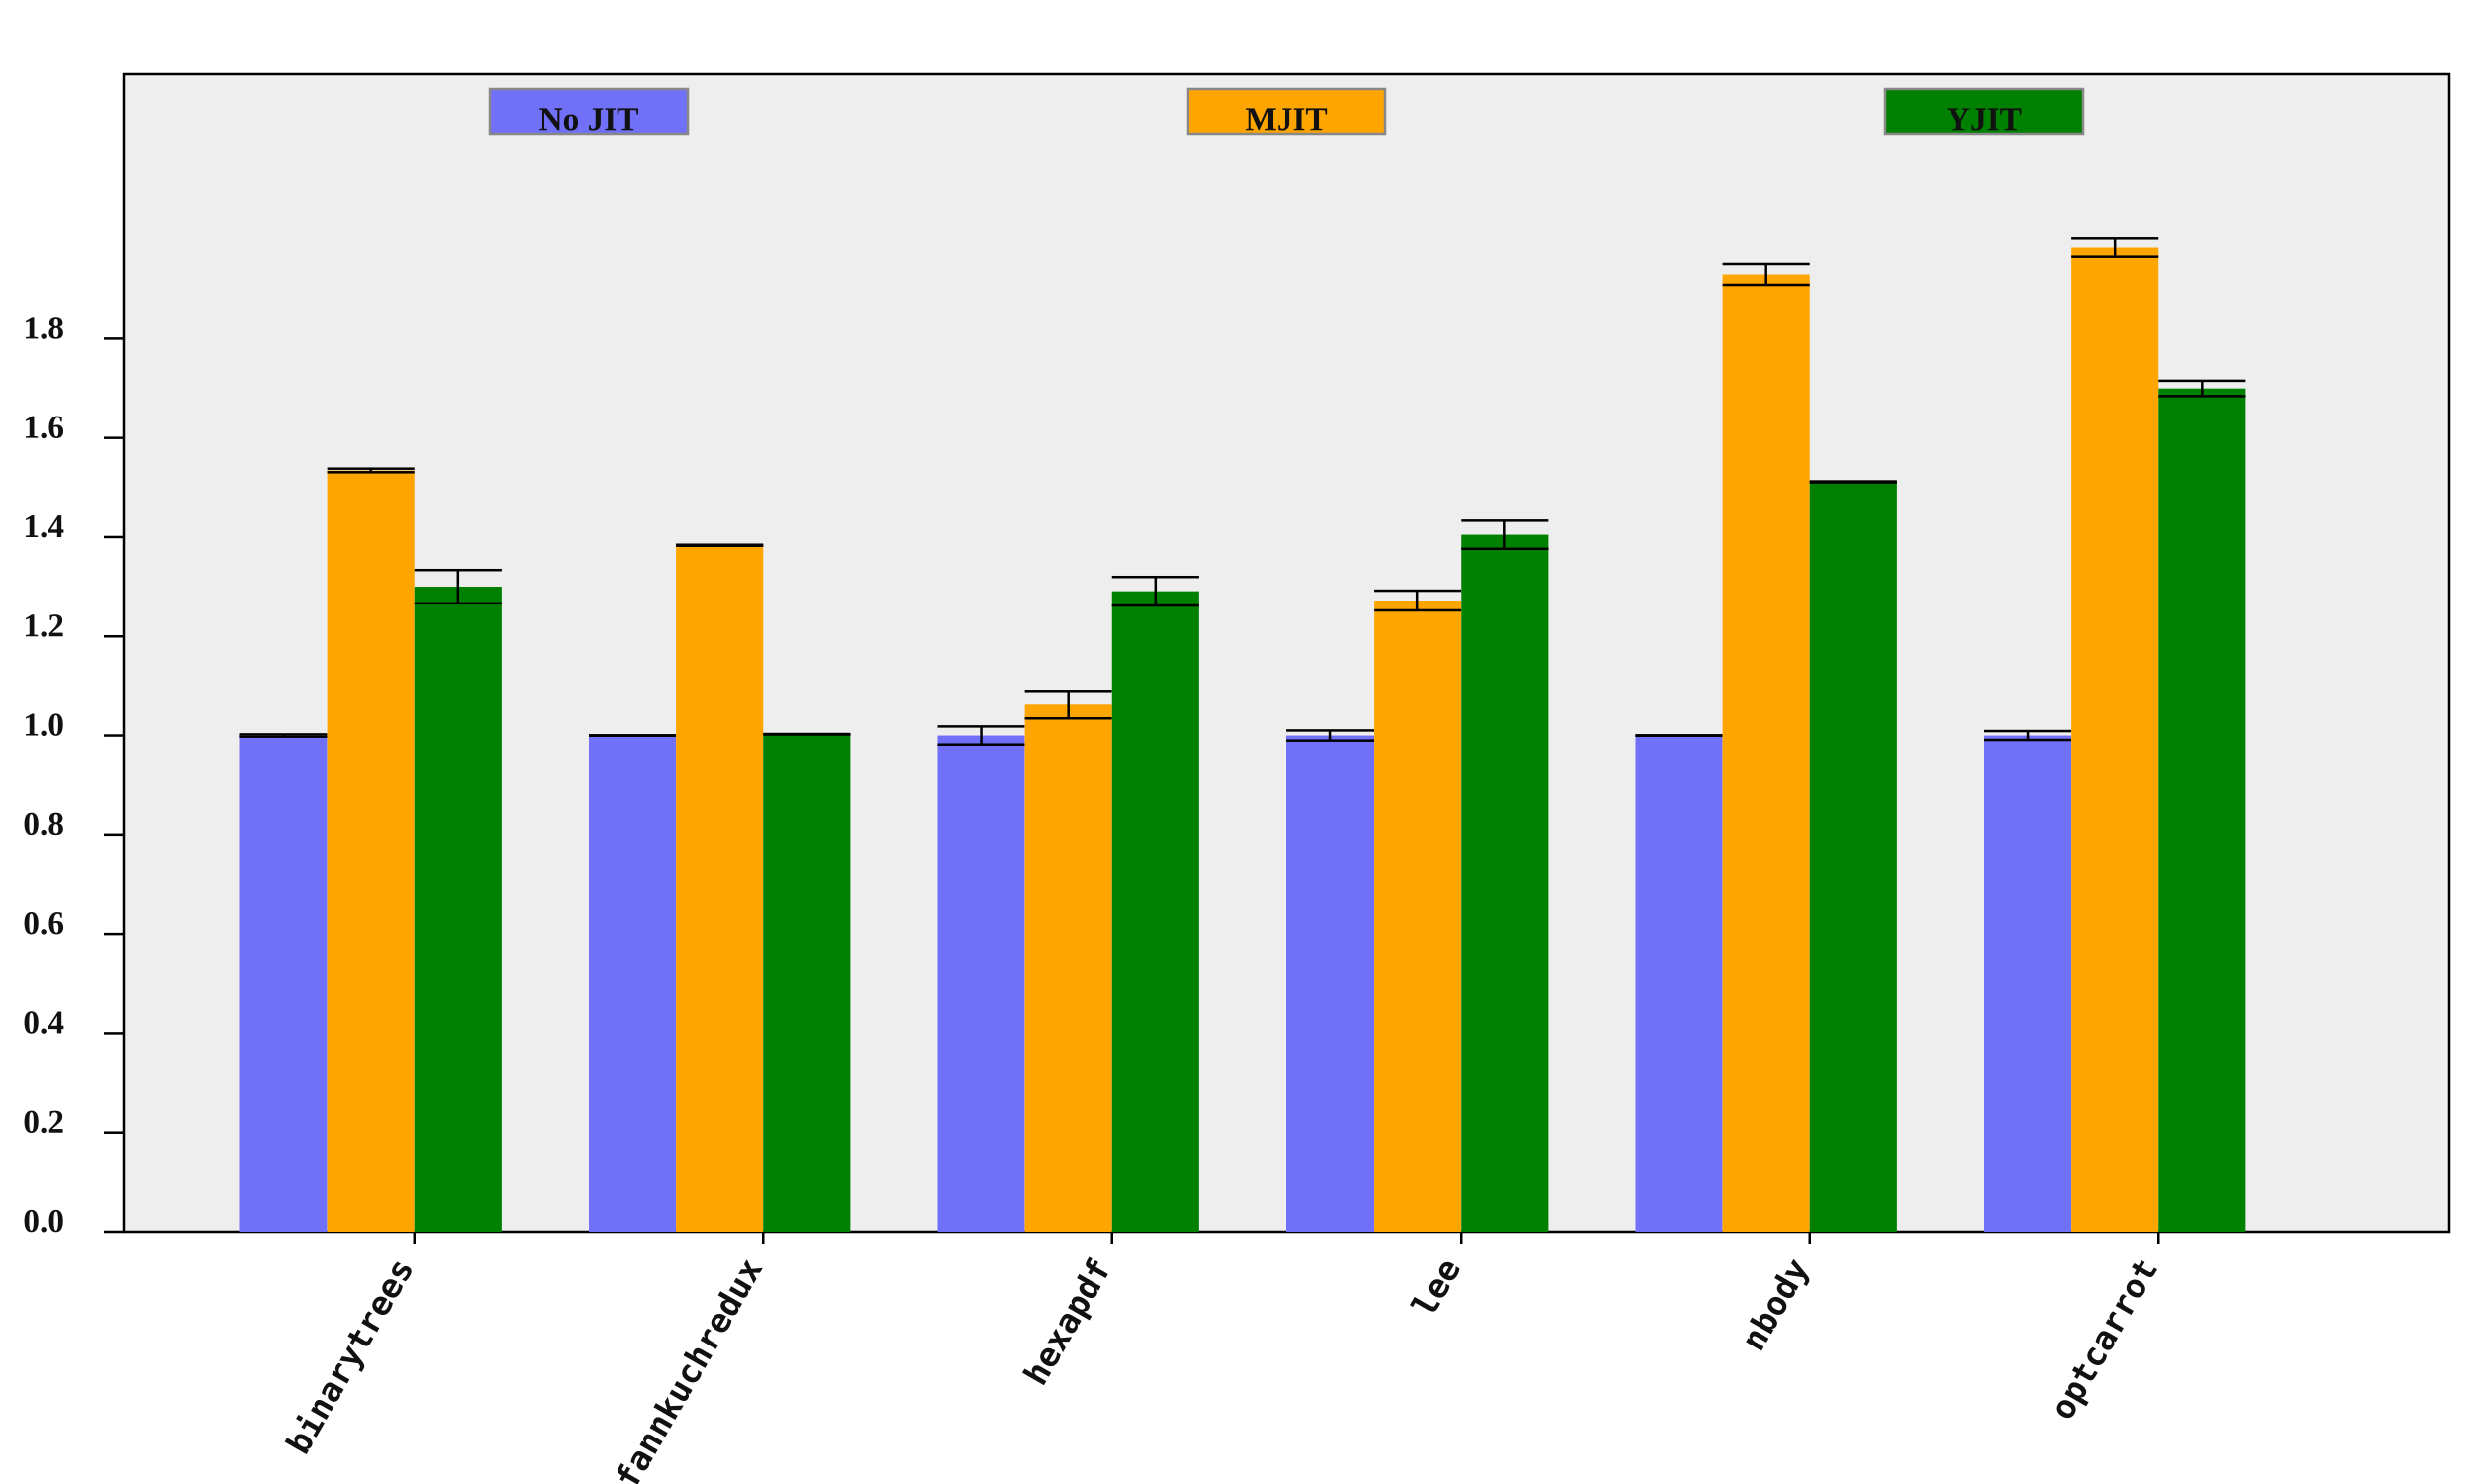
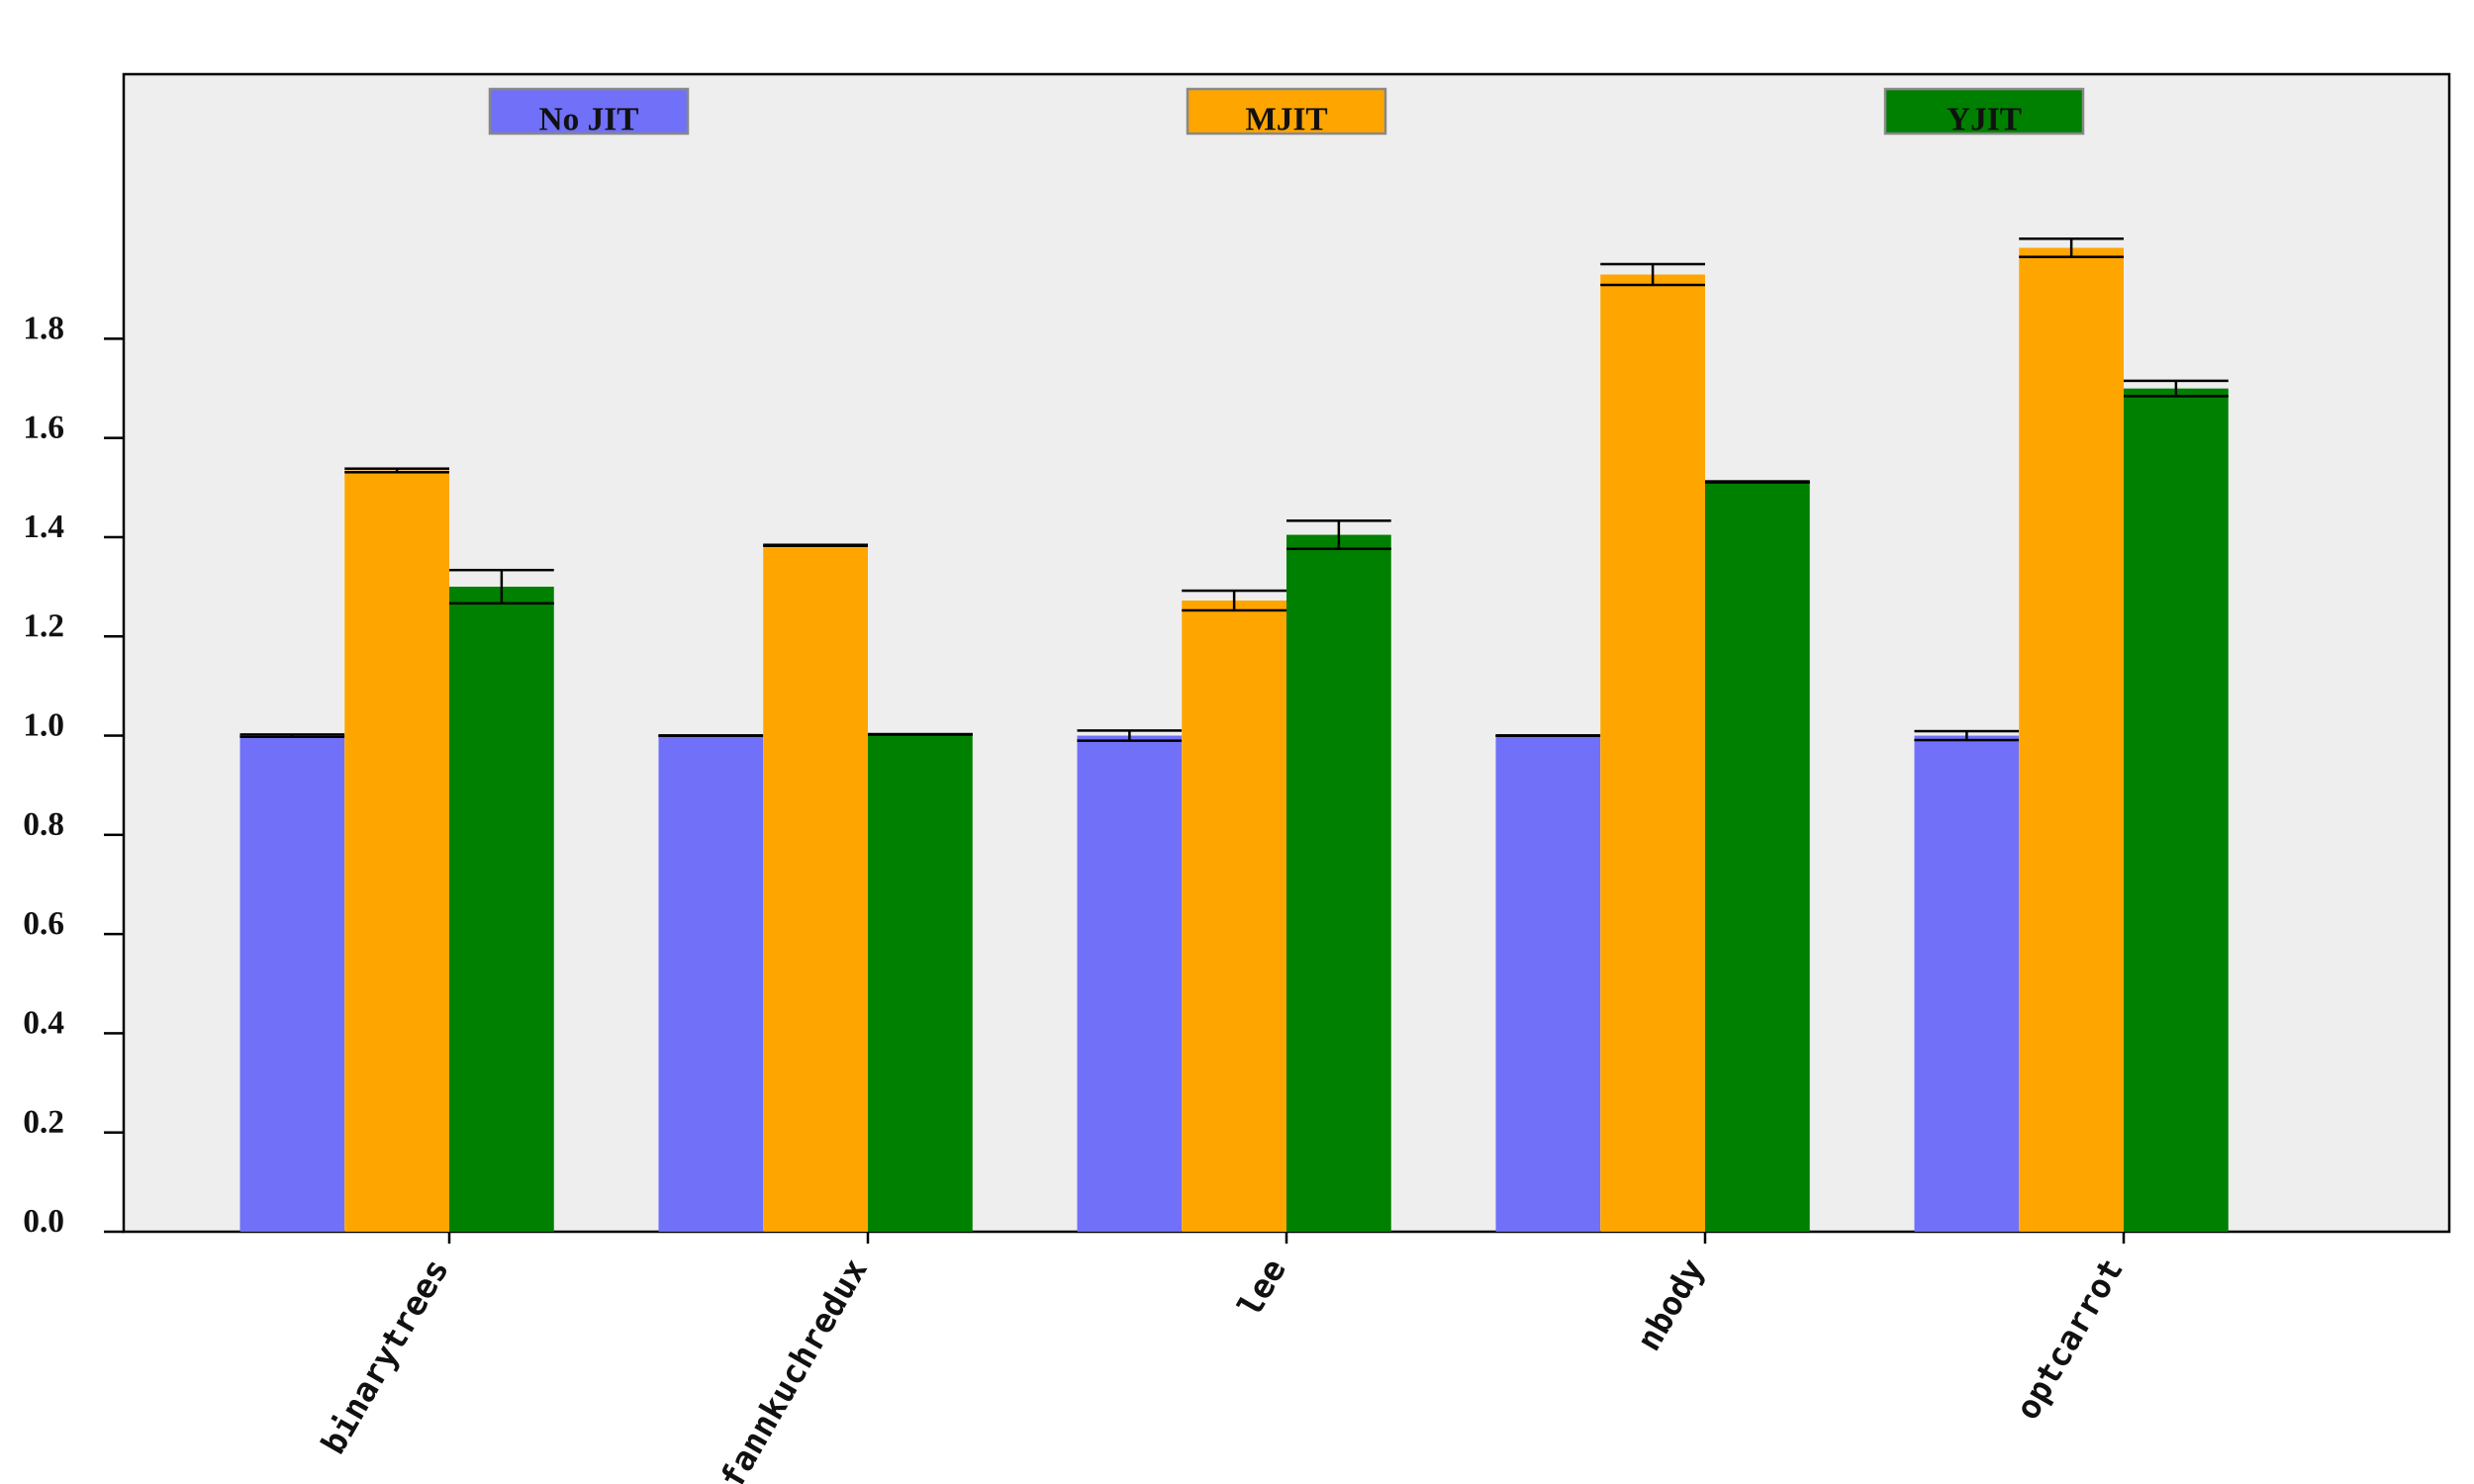
<svg xmlns="http://www.w3.org/2000/svg" viewBox="0 0 1000 600" width="100%" height="100%">
  <rect x="50.0" y="30.0" width="940.0" height="468" stroke="#000" fill="#EEE" />
  <line x1="42.0" y1="498" x2="50.0" y2="498" stroke="#000" />
  <text x="26" y="498" text-anchor="end" font-weight="bold" font-size="small" fill="#111">
0.0
</text>
  <line x1="42.0" y1="457.884" x2="50.0" y2="457.884" stroke="#000" />
  <text x="26" y="457.884" text-anchor="end" font-weight="bold" font-size="small" fill="#111">
0.2
</text>
  <line x1="42.0" y1="417.767" x2="50.0" y2="417.767" stroke="#000" />
  <text x="26" y="417.767" text-anchor="end" font-weight="bold" font-size="small" fill="#111">
0.4
</text>
  <line x1="42.0" y1="377.651" x2="50.0" y2="377.651" stroke="#000" />
  <text x="26" y="377.651" text-anchor="end" font-weight="bold" font-size="small" fill="#111">
0.6
</text>
  <line x1="42.0" y1="337.535" x2="50.0" y2="337.535" stroke="#000" />
  <text x="26" y="337.535" text-anchor="end" font-weight="bold" font-size="small" fill="#111">
0.8
</text>
  <line x1="42.0" y1="297.419" x2="50.0" y2="297.419" stroke="#000" />
  <text x="26" y="297.419" text-anchor="end" font-weight="bold" font-size="small" fill="#111">
1.0
</text>
  <line x1="42.0" y1="257.302" x2="50.0" y2="257.302" stroke="#000" />
  <text x="26" y="257.302" text-anchor="end" font-weight="bold" font-size="small" fill="#111">
1.2
</text>
  <line x1="42.0" y1="217.186" x2="50.0" y2="217.186" stroke="#000" />
  <text x="26" y="217.186" text-anchor="end" font-weight="bold" font-size="small" fill="#111">
1.4
</text>
  <line x1="42.0" y1="177.07" x2="50.0" y2="177.07" stroke="#000" />
  <text x="26" y="177.07" text-anchor="end" font-weight="bold" font-size="small" fill="#111">
1.6
</text>
  <line x1="42.0" y1="136.954" x2="50.0" y2="136.954" stroke="#000" />
  <text x="26" y="136.954" text-anchor="end" font-weight="bold" font-size="small" fill="#111">
1.8
</text>
  <rect x="198" y="36" width="80.0" height="18.0" fill="#7070f8" stroke="#888" />
  <text x="238.0" y="52.5" font-size="small" text-anchor="middle" font-weight="bold" fill="#111">
No JIT
</text>
  <rect x="480" y="36" width="80.0" height="18.0" fill="orange" stroke="#888" />
  <text x="520" y="52.5" font-size="small" text-anchor="middle" font-weight="bold" fill="#111">
MJIT
</text>
  <rect x="762" y="36" width="80.0" height="18.0" fill="green" stroke="#888" />
  <text x="802" y="52.5" font-size="small" text-anchor="middle" font-weight="bold" fill="#111">
YJIT
</text>
-   <rect x="97.0" y="297.419" width="35.25" height="200.581" fill="#7070f8" data-tooltip="1.00x No-JIT time (No JIT)" />
-   <line x1="97.0" y1="296.968" x2="132.25" y2="296.968" stroke="#000" />
-   <line x1="97.0" y1="297.87" x2="132.25" y2="297.87" stroke="#000" />
-   <line x1="114.625" y1="296.968" x2="114.625" y2="297.87" stroke="#000" />
-   <rect x="132.25" y="190.2" width="35.25" height="307.8" fill="orange" data-tooltip="1.53x No-JIT time (MJIT)" />
-   <line x1="132.25" y1="189.476" x2="167.5" y2="189.476" stroke="#000" />
-   <line x1="132.25" y1="190.923" x2="167.5" y2="190.923" stroke="#000" />
-   <line x1="149.875" y1="189.476" x2="149.875" y2="190.923" stroke="#000" />
-   <rect x="167.5" y="237.206" width="35.25" height="260.794" fill="green" data-tooltip="1.30x No-JIT time (YJIT)" />
-   <line x1="167.5" y1="230.484" x2="202.75" y2="230.484" stroke="#000" />
-   <line x1="167.5" y1="243.928" x2="202.75" y2="243.928" stroke="#000" />
-   <line x1="185.125" y1="230.484" x2="185.125" y2="243.928" stroke="#000" />
-   <line x1="167.5" y1="498.0" x2="167.5" y2="502.8" stroke="#000" />
-   <text x="167.5" y="512.4" fill="#111" font-size="small" font-family="monospace" font-weight="bold" text-anchor="end" transform="rotate(-60, 167.5, 512.4)">
+   <rect x="97.0" y="297.419" width="42.3" height="200.581" fill="#7070f8" data-tooltip="1.00x No-JIT time (No JIT)" />
+   <line x1="97.0" y1="296.968" x2="139.3" y2="296.968" stroke="#000" />
+   <line x1="97.0" y1="297.87" x2="139.3" y2="297.87" stroke="#000" />
+   <line x1="118.15" y1="296.968" x2="118.15" y2="297.87" stroke="#000" />
+   <rect x="139.3" y="190.2" width="42.3" height="307.8" fill="orange" data-tooltip="1.53x No-JIT time (MJIT)" />
+   <line x1="139.3" y1="189.476" x2="181.6" y2="189.476" stroke="#000" />
+   <line x1="139.3" y1="190.923" x2="181.6" y2="190.923" stroke="#000" />
+   <line x1="160.45" y1="189.476" x2="160.45" y2="190.923" stroke="#000" />
+   <rect x="181.6" y="237.206" width="42.3" height="260.794" fill="green" data-tooltip="1.30x No-JIT time (YJIT)" />
+   <line x1="181.6" y1="230.484" x2="223.9" y2="230.484" stroke="#000" />
+   <line x1="181.6" y1="243.928" x2="223.9" y2="243.928" stroke="#000" />
+   <line x1="202.75" y1="230.484" x2="202.75" y2="243.928" stroke="#000" />
+   <line x1="181.6" y1="498.0" x2="181.6" y2="502.8" stroke="#000" />
+   <text x="181.6" y="512.4" fill="#111" font-size="small" font-family="monospace" font-weight="bold" text-anchor="end" transform="rotate(-60, 181.6, 512.4)">
binarytrees
</text>
-   <rect x="238.0" y="297.419" width="35.25" height="200.581" fill="#7070f8" data-tooltip="1.00x No-JIT time (No JIT)" />
-   <line x1="238.0" y1="297.354" x2="273.25" y2="297.354" stroke="#000" />
-   <line x1="238.0" y1="297.483" x2="273.25" y2="297.483" stroke="#000" />
-   <line x1="255.625" y1="297.354" x2="255.625" y2="297.483" stroke="#000" />
-   <rect x="273.25" y="220.493" width="35.25" height="277.507" fill="orange" data-tooltip="1.38x No-JIT time (MJIT)" />
-   <line x1="273.25" y1="220.29" x2="308.5" y2="220.29" stroke="#000" />
-   <line x1="273.25" y1="220.696" x2="308.5" y2="220.696" stroke="#000" />
-   <line x1="290.875" y1="220.29" x2="290.875" y2="220.696" stroke="#000" />
-   <rect x="308.5" y="296.893" width="35.25" height="201.107" fill="green" data-tooltip="1.00x No-JIT time (YJIT)" />
-   <line x1="308.5" y1="296.811" x2="343.75" y2="296.811" stroke="#000" />
-   <line x1="308.5" y1="296.974" x2="343.75" y2="296.974" stroke="#000" />
-   <line x1="326.125" y1="296.811" x2="326.125" y2="296.974" stroke="#000" />
-   <line x1="308.5" y1="498.0" x2="308.5" y2="502.8" stroke="#000" />
-   <text x="308.5" y="512.4" fill="#111" font-size="small" font-family="monospace" font-weight="bold" text-anchor="end" transform="rotate(-60, 308.5, 512.4)">
+   <rect x="266.2" y="297.419" width="42.3" height="200.581" fill="#7070f8" data-tooltip="1.00x No-JIT time (No JIT)" />
+   <line x1="266.2" y1="297.354" x2="308.5" y2="297.354" stroke="#000" />
+   <line x1="266.2" y1="297.483" x2="308.5" y2="297.483" stroke="#000" />
+   <line x1="287.35" y1="297.354" x2="287.35" y2="297.483" stroke="#000" />
+   <rect x="308.5" y="220.493" width="42.3" height="277.507" fill="orange" data-tooltip="1.38x No-JIT time (MJIT)" />
+   <line x1="308.5" y1="220.29" x2="350.8" y2="220.29" stroke="#000" />
+   <line x1="308.5" y1="220.696" x2="350.8" y2="220.696" stroke="#000" />
+   <line x1="329.65" y1="220.29" x2="329.65" y2="220.696" stroke="#000" />
+   <rect x="350.8" y="296.893" width="42.3" height="201.107" fill="green" data-tooltip="1.00x No-JIT time (YJIT)" />
+   <line x1="350.8" y1="296.811" x2="393.1" y2="296.811" stroke="#000" />
+   <line x1="350.8" y1="296.974" x2="393.1" y2="296.974" stroke="#000" />
+   <line x1="371.95" y1="296.811" x2="371.95" y2="296.974" stroke="#000" />
+   <line x1="350.8" y1="498.0" x2="350.8" y2="502.8" stroke="#000" />
+   <text x="350.8" y="512.4" fill="#111" font-size="small" font-family="monospace" font-weight="bold" text-anchor="end" transform="rotate(-60, 350.8, 512.4)">
fannkuchredux
</text>
-   <rect x="379.0" y="297.419" width="35.25" height="200.581" fill="#7070f8" data-tooltip="1.00x No-JIT time (No JIT)" />
-   <line x1="379.0" y1="293.751" x2="414.25" y2="293.751" stroke="#000" />
-   <line x1="379.0" y1="301.086" x2="414.25" y2="301.086" stroke="#000" />
-   <line x1="396.625" y1="293.751" x2="396.625" y2="301.086" stroke="#000" />
-   <rect x="414.25" y="284.912" width="35.25" height="213.088" fill="orange" data-tooltip="1.06x No-JIT time (MJIT)" />
-   <line x1="414.25" y1="279.321" x2="449.5" y2="279.321" stroke="#000" />
-   <line x1="414.25" y1="290.502" x2="449.5" y2="290.502" stroke="#000" />
-   <line x1="431.875" y1="279.321" x2="431.875" y2="290.502" stroke="#000" />
-   <rect x="449.5" y="239.056" width="35.25" height="258.944" fill="green" data-tooltip="1.29x No-JIT time (YJIT)" />
-   <line x1="449.5" y1="233.292" x2="484.75" y2="233.292" stroke="#000" />
-   <line x1="449.5" y1="244.819" x2="484.75" y2="244.819" stroke="#000" />
-   <line x1="467.125" y1="233.292" x2="467.125" y2="244.819" stroke="#000" />
-   <line x1="449.5" y1="498.0" x2="449.5" y2="502.8" stroke="#000" />
-   <text x="449.5" y="512.4" fill="#111" font-size="small" font-family="monospace" font-weight="bold" text-anchor="end" transform="rotate(-60, 449.5, 512.4)">
- hexapdf
- </text>
-   <rect x="520" y="297.419" width="35.25" height="200.581" fill="#7070f8" data-tooltip="1.00x No-JIT time (No JIT)" />
-   <line x1="520" y1="295.372" x2="555.25" y2="295.372" stroke="#000" />
-   <line x1="520" y1="299.465" x2="555.25" y2="299.465" stroke="#000" />
-   <line x1="537.625" y1="295.372" x2="537.625" y2="299.465" stroke="#000" />
-   <rect x="555.25" y="242.804" width="35.25" height="255.196" fill="orange" data-tooltip="1.27x No-JIT time (MJIT)" />
-   <line x1="555.25" y1="238.822" x2="590.5" y2="238.822" stroke="#000" />
-   <line x1="555.25" y1="246.786" x2="590.5" y2="246.786" stroke="#000" />
-   <line x1="572.875" y1="238.822" x2="572.875" y2="246.786" stroke="#000" />
-   <rect x="590.5" y="216.228" width="35.25" height="281.772" fill="green" data-tooltip="1.40x No-JIT time (YJIT)" />
-   <line x1="590.5" y1="210.54" x2="625.75" y2="210.54" stroke="#000" />
-   <line x1="590.5" y1="221.917" x2="625.75" y2="221.917" stroke="#000" />
-   <line x1="608.125" y1="210.54" x2="608.125" y2="221.917" stroke="#000" />
-   <line x1="590.5" y1="498.0" x2="590.5" y2="502.8" stroke="#000" />
-   <text x="590.5" y="512.4" fill="#111" font-size="small" font-family="monospace" font-weight="bold" text-anchor="end" transform="rotate(-60, 590.5, 512.4)">
+   <rect x="435.4" y="297.419" width="42.3" height="200.581" fill="#7070f8" data-tooltip="1.00x No-JIT time (No JIT)" />
+   <line x1="435.4" y1="295.372" x2="477.7" y2="295.372" stroke="#000" />
+   <line x1="435.4" y1="299.465" x2="477.7" y2="299.465" stroke="#000" />
+   <line x1="456.55" y1="295.372" x2="456.55" y2="299.465" stroke="#000" />
+   <rect x="477.7" y="242.804" width="42.3" height="255.196" fill="orange" data-tooltip="1.27x No-JIT time (MJIT)" />
+   <line x1="477.7" y1="238.822" x2="520.0" y2="238.822" stroke="#000" />
+   <line x1="477.7" y1="246.786" x2="520.0" y2="246.786" stroke="#000" />
+   <line x1="498.85" y1="238.822" x2="498.85" y2="246.786" stroke="#000" />
+   <rect x="520.0" y="216.228" width="42.3" height="281.772" fill="green" data-tooltip="1.40x No-JIT time (YJIT)" />
+   <line x1="520.0" y1="210.54" x2="562.3" y2="210.54" stroke="#000" />
+   <line x1="520.0" y1="221.917" x2="562.3" y2="221.917" stroke="#000" />
+   <line x1="541.15" y1="210.54" x2="541.15" y2="221.917" stroke="#000" />
+   <line x1="520.0" y1="498.0" x2="520.0" y2="502.8" stroke="#000" />
+   <text x="520.0" y="512.4" fill="#111" font-size="small" font-family="monospace" font-weight="bold" text-anchor="end" transform="rotate(-60, 520.0, 512.4)">
lee
</text>
-   <rect x="661" y="297.419" width="35.25" height="200.581" fill="#7070f8" data-tooltip="1.00x No-JIT time (No JIT)" />
-   <line x1="661" y1="297.349" x2="696.25" y2="297.349" stroke="#000" />
-   <line x1="661" y1="297.488" x2="696.25" y2="297.488" stroke="#000" />
-   <line x1="678.625" y1="297.349" x2="678.625" y2="297.488" stroke="#000" />
-   <rect x="696.25" y="111.002" width="35.25" height="386.998" fill="orange" data-tooltip="1.93x No-JIT time (MJIT)" />
-   <line x1="696.25" y1="106.797" x2="731.5" y2="106.797" stroke="#000" />
-   <line x1="696.25" y1="115.208" x2="731.5" y2="115.208" stroke="#000" />
-   <line x1="713.875" y1="106.797" x2="713.875" y2="115.208" stroke="#000" />
-   <rect x="731.5" y="194.828" width="35.25" height="303.172" fill="green" data-tooltip="1.51x No-JIT time (YJIT)" />
-   <line x1="731.5" y1="194.623" x2="766.75" y2="194.623" stroke="#000" />
-   <line x1="731.5" y1="195.033" x2="766.75" y2="195.033" stroke="#000" />
-   <line x1="749.125" y1="194.623" x2="749.125" y2="195.033" stroke="#000" />
-   <line x1="731.5" y1="498.0" x2="731.5" y2="502.8" stroke="#000" />
-   <text x="731.5" y="512.4" fill="#111" font-size="small" font-family="monospace" font-weight="bold" text-anchor="end" transform="rotate(-60, 731.5, 512.4)">
+   <rect x="604.6" y="297.419" width="42.3" height="200.581" fill="#7070f8" data-tooltip="1.00x No-JIT time (No JIT)" />
+   <line x1="604.6" y1="297.349" x2="646.9" y2="297.349" stroke="#000" />
+   <line x1="604.6" y1="297.488" x2="646.9" y2="297.488" stroke="#000" />
+   <line x1="625.75" y1="297.349" x2="625.75" y2="297.488" stroke="#000" />
+   <rect x="646.9" y="111.002" width="42.3" height="386.998" fill="orange" data-tooltip="1.93x No-JIT time (MJIT)" />
+   <line x1="646.9" y1="106.797" x2="689.2" y2="106.797" stroke="#000" />
+   <line x1="646.9" y1="115.208" x2="689.2" y2="115.208" stroke="#000" />
+   <line x1="668.05" y1="106.797" x2="668.05" y2="115.208" stroke="#000" />
+   <rect x="689.2" y="194.828" width="42.3" height="303.172" fill="green" data-tooltip="1.51x No-JIT time (YJIT)" />
+   <line x1="689.2" y1="194.623" x2="731.5" y2="194.623" stroke="#000" />
+   <line x1="689.2" y1="195.033" x2="731.5" y2="195.033" stroke="#000" />
+   <line x1="710.35" y1="194.623" x2="710.35" y2="195.033" stroke="#000" />
+   <line x1="689.2" y1="498.0" x2="689.2" y2="502.8" stroke="#000" />
+   <text x="689.2" y="512.4" fill="#111" font-size="small" font-family="monospace" font-weight="bold" text-anchor="end" transform="rotate(-60, 689.2, 512.4)">
nbody
</text>
-   <rect x="802" y="297.419" width="35.25" height="200.581" fill="#7070f8" data-tooltip="1.00x No-JIT time (No JIT)" />
-   <line x1="802" y1="295.617" x2="837.25" y2="295.617" stroke="#000" />
-   <line x1="802" y1="299.22" x2="837.25" y2="299.22" stroke="#000" />
-   <line x1="819.625" y1="295.617" x2="819.625" y2="299.22" stroke="#000" />
-   <rect x="837.25" y="100.2" width="35.25" height="397.8" fill="orange" data-tooltip="1.98x No-JIT time (MJIT)" />
-   <line x1="837.25" y1="96.526" x2="872.5" y2="96.526" stroke="#000" />
-   <line x1="837.25" y1="103.874" x2="872.5" y2="103.874" stroke="#000" />
-   <line x1="854.875" y1="96.526" x2="854.875" y2="103.874" stroke="#000" />
-   <rect x="872.5" y="157.069" width="35.25" height="340.931" fill="green" data-tooltip="1.70x No-JIT time (YJIT)" />
-   <line x1="872.5" y1="153.962" x2="907.75" y2="153.962" stroke="#000" />
-   <line x1="872.5" y1="160.176" x2="907.75" y2="160.176" stroke="#000" />
-   <line x1="890.125" y1="153.962" x2="890.125" y2="160.176" stroke="#000" />
-   <line x1="872.5" y1="498.0" x2="872.5" y2="502.8" stroke="#000" />
-   <text x="872.5" y="512.4" fill="#111" font-size="small" font-family="monospace" font-weight="bold" text-anchor="end" transform="rotate(-60, 872.5, 512.4)">
+   <rect x="773.8" y="297.419" width="42.3" height="200.581" fill="#7070f8" data-tooltip="1.00x No-JIT time (No JIT)" />
+   <line x1="773.8" y1="295.617" x2="816.1" y2="295.617" stroke="#000" />
+   <line x1="773.8" y1="299.22" x2="816.1" y2="299.22" stroke="#000" />
+   <line x1="794.95" y1="295.617" x2="794.95" y2="299.22" stroke="#000" />
+   <rect x="816.1" y="100.2" width="42.3" height="397.8" fill="orange" data-tooltip="1.98x No-JIT time (MJIT)" />
+   <line x1="816.1" y1="96.526" x2="858.4" y2="96.526" stroke="#000" />
+   <line x1="816.1" y1="103.874" x2="858.4" y2="103.874" stroke="#000" />
+   <line x1="837.25" y1="96.526" x2="837.25" y2="103.874" stroke="#000" />
+   <rect x="858.4" y="157.069" width="42.3" height="340.931" fill="green" data-tooltip="1.70x No-JIT time (YJIT)" />
+   <line x1="858.4" y1="153.962" x2="900.7" y2="153.962" stroke="#000" />
+   <line x1="858.4" y1="160.176" x2="900.7" y2="160.176" stroke="#000" />
+   <line x1="879.55" y1="153.962" x2="879.55" y2="160.176" stroke="#000" />
+   <line x1="858.4" y1="498.0" x2="858.4" y2="502.8" stroke="#000" />
+   <text x="858.4" y="512.4" fill="#111" font-size="small" font-family="monospace" font-weight="bold" text-anchor="end" transform="rotate(-60, 858.4, 512.4)">
optcarrot
</text>
</svg>
